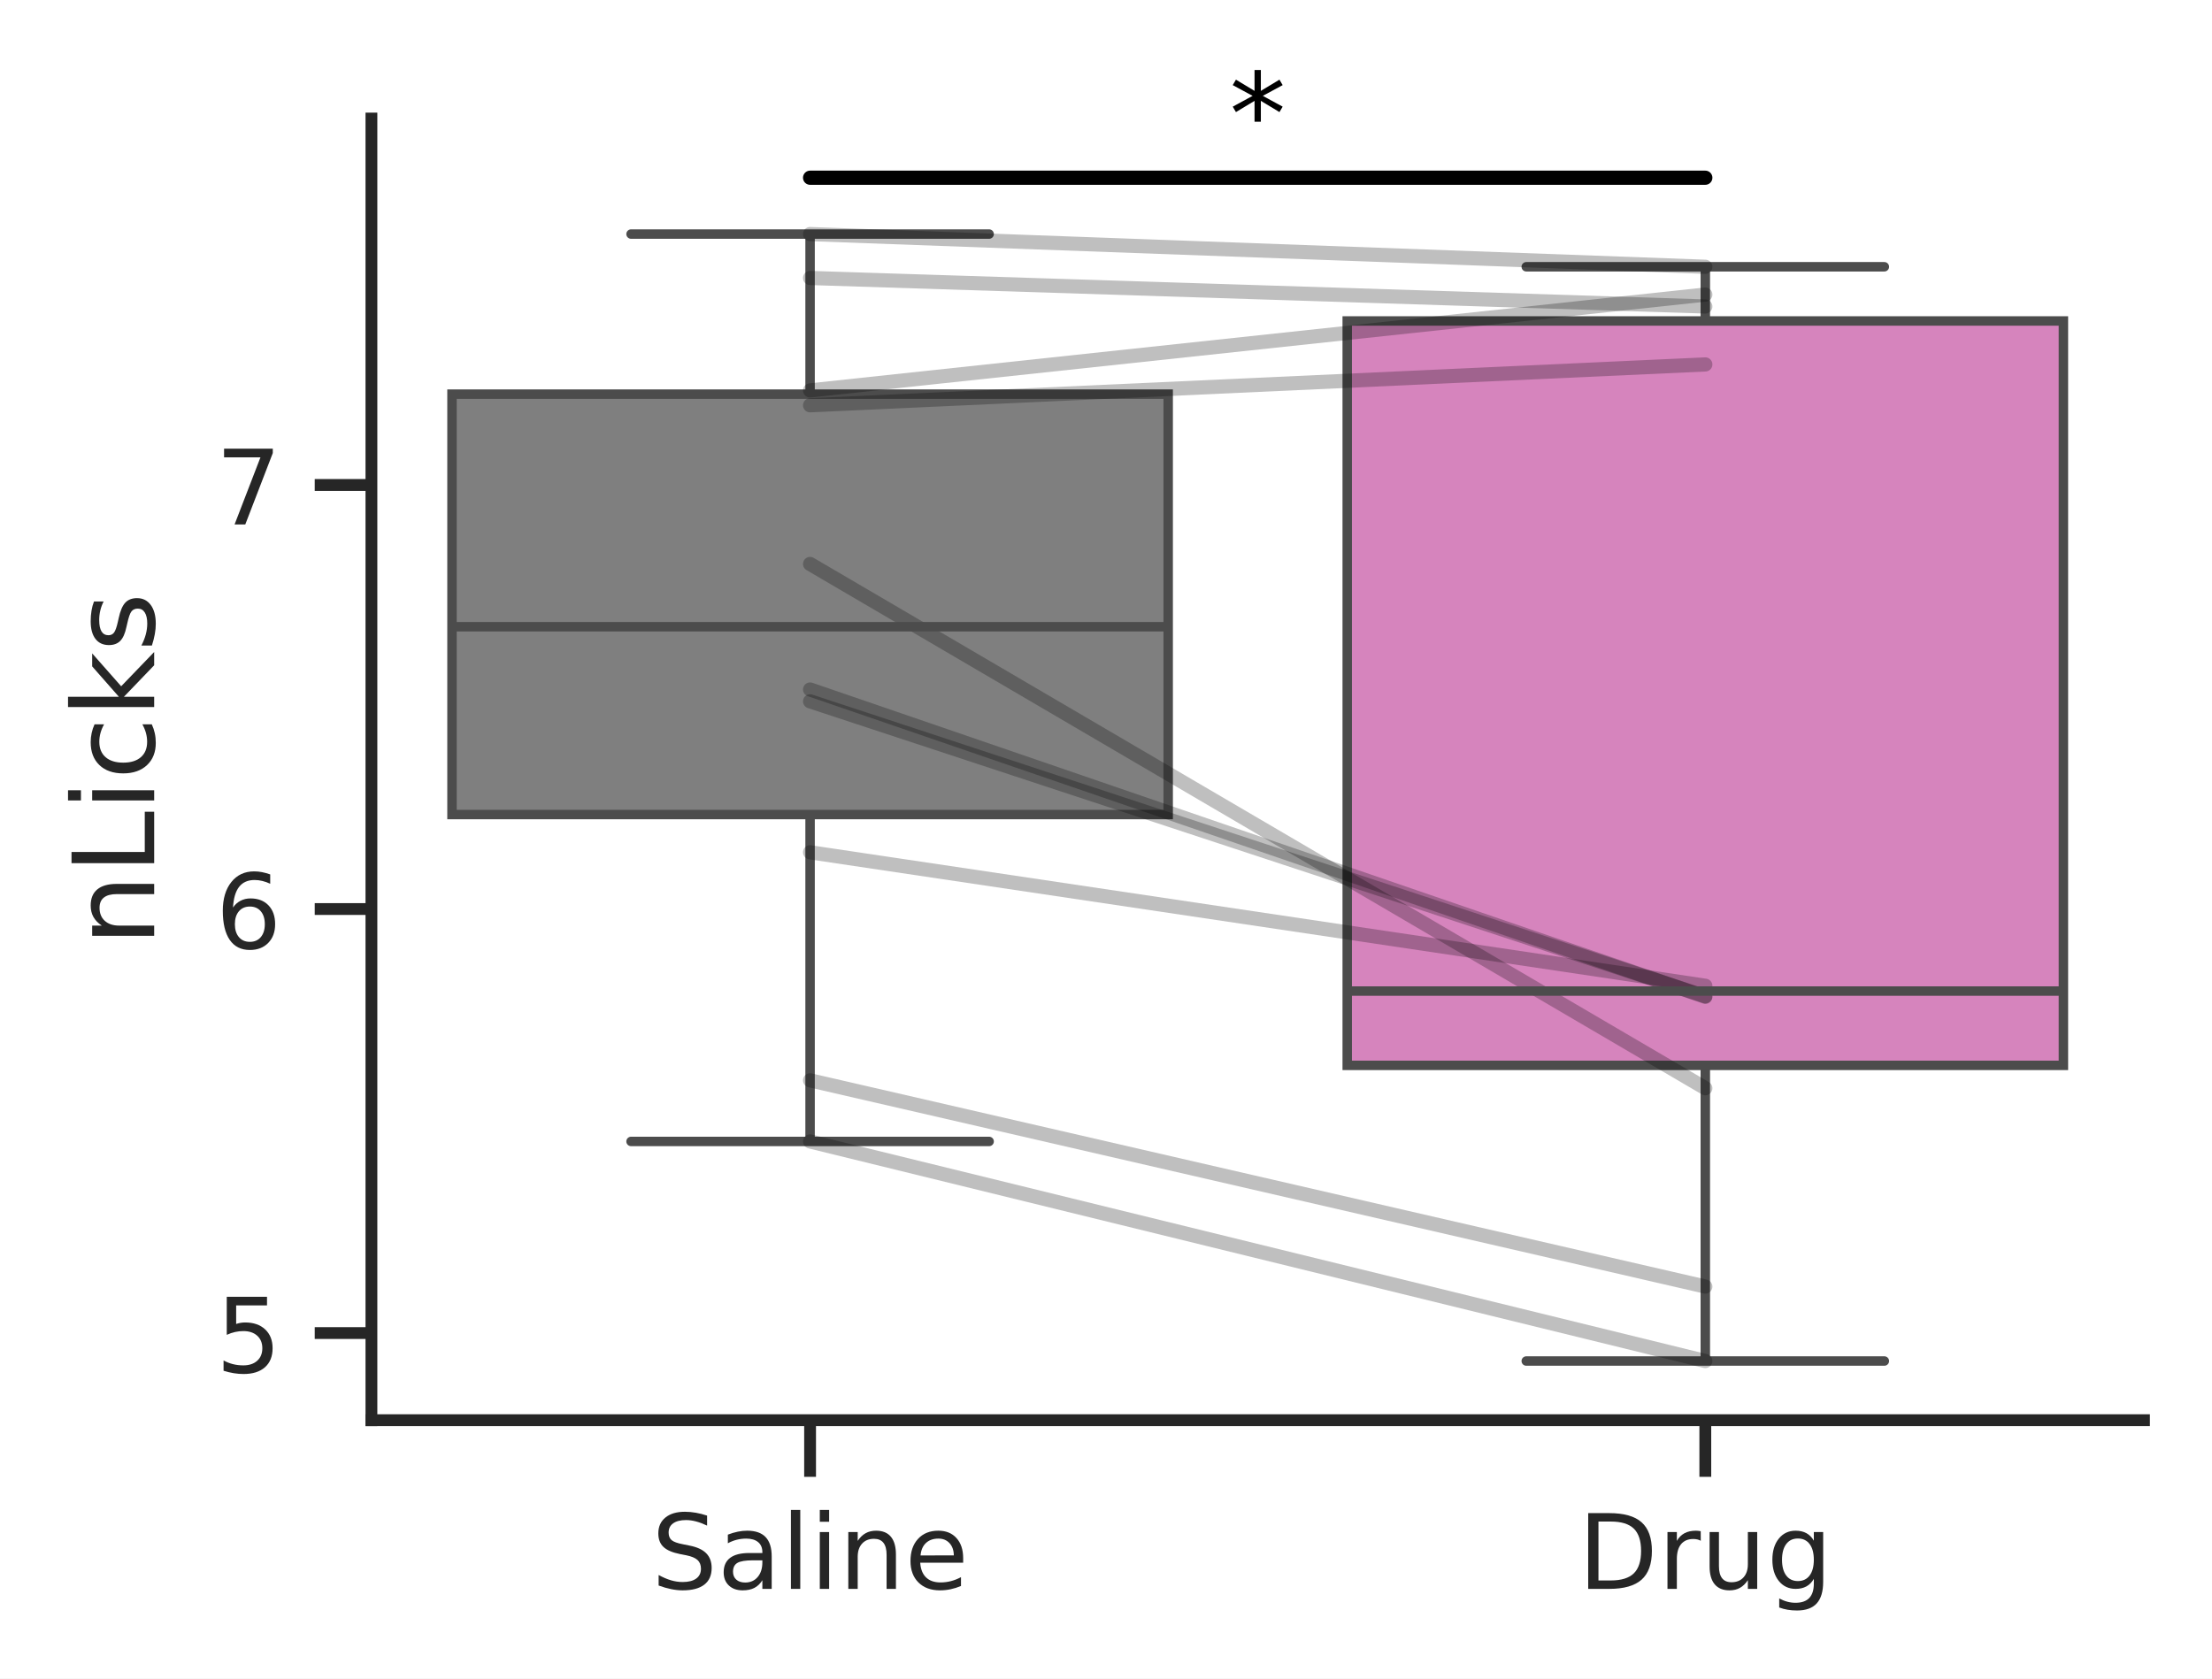
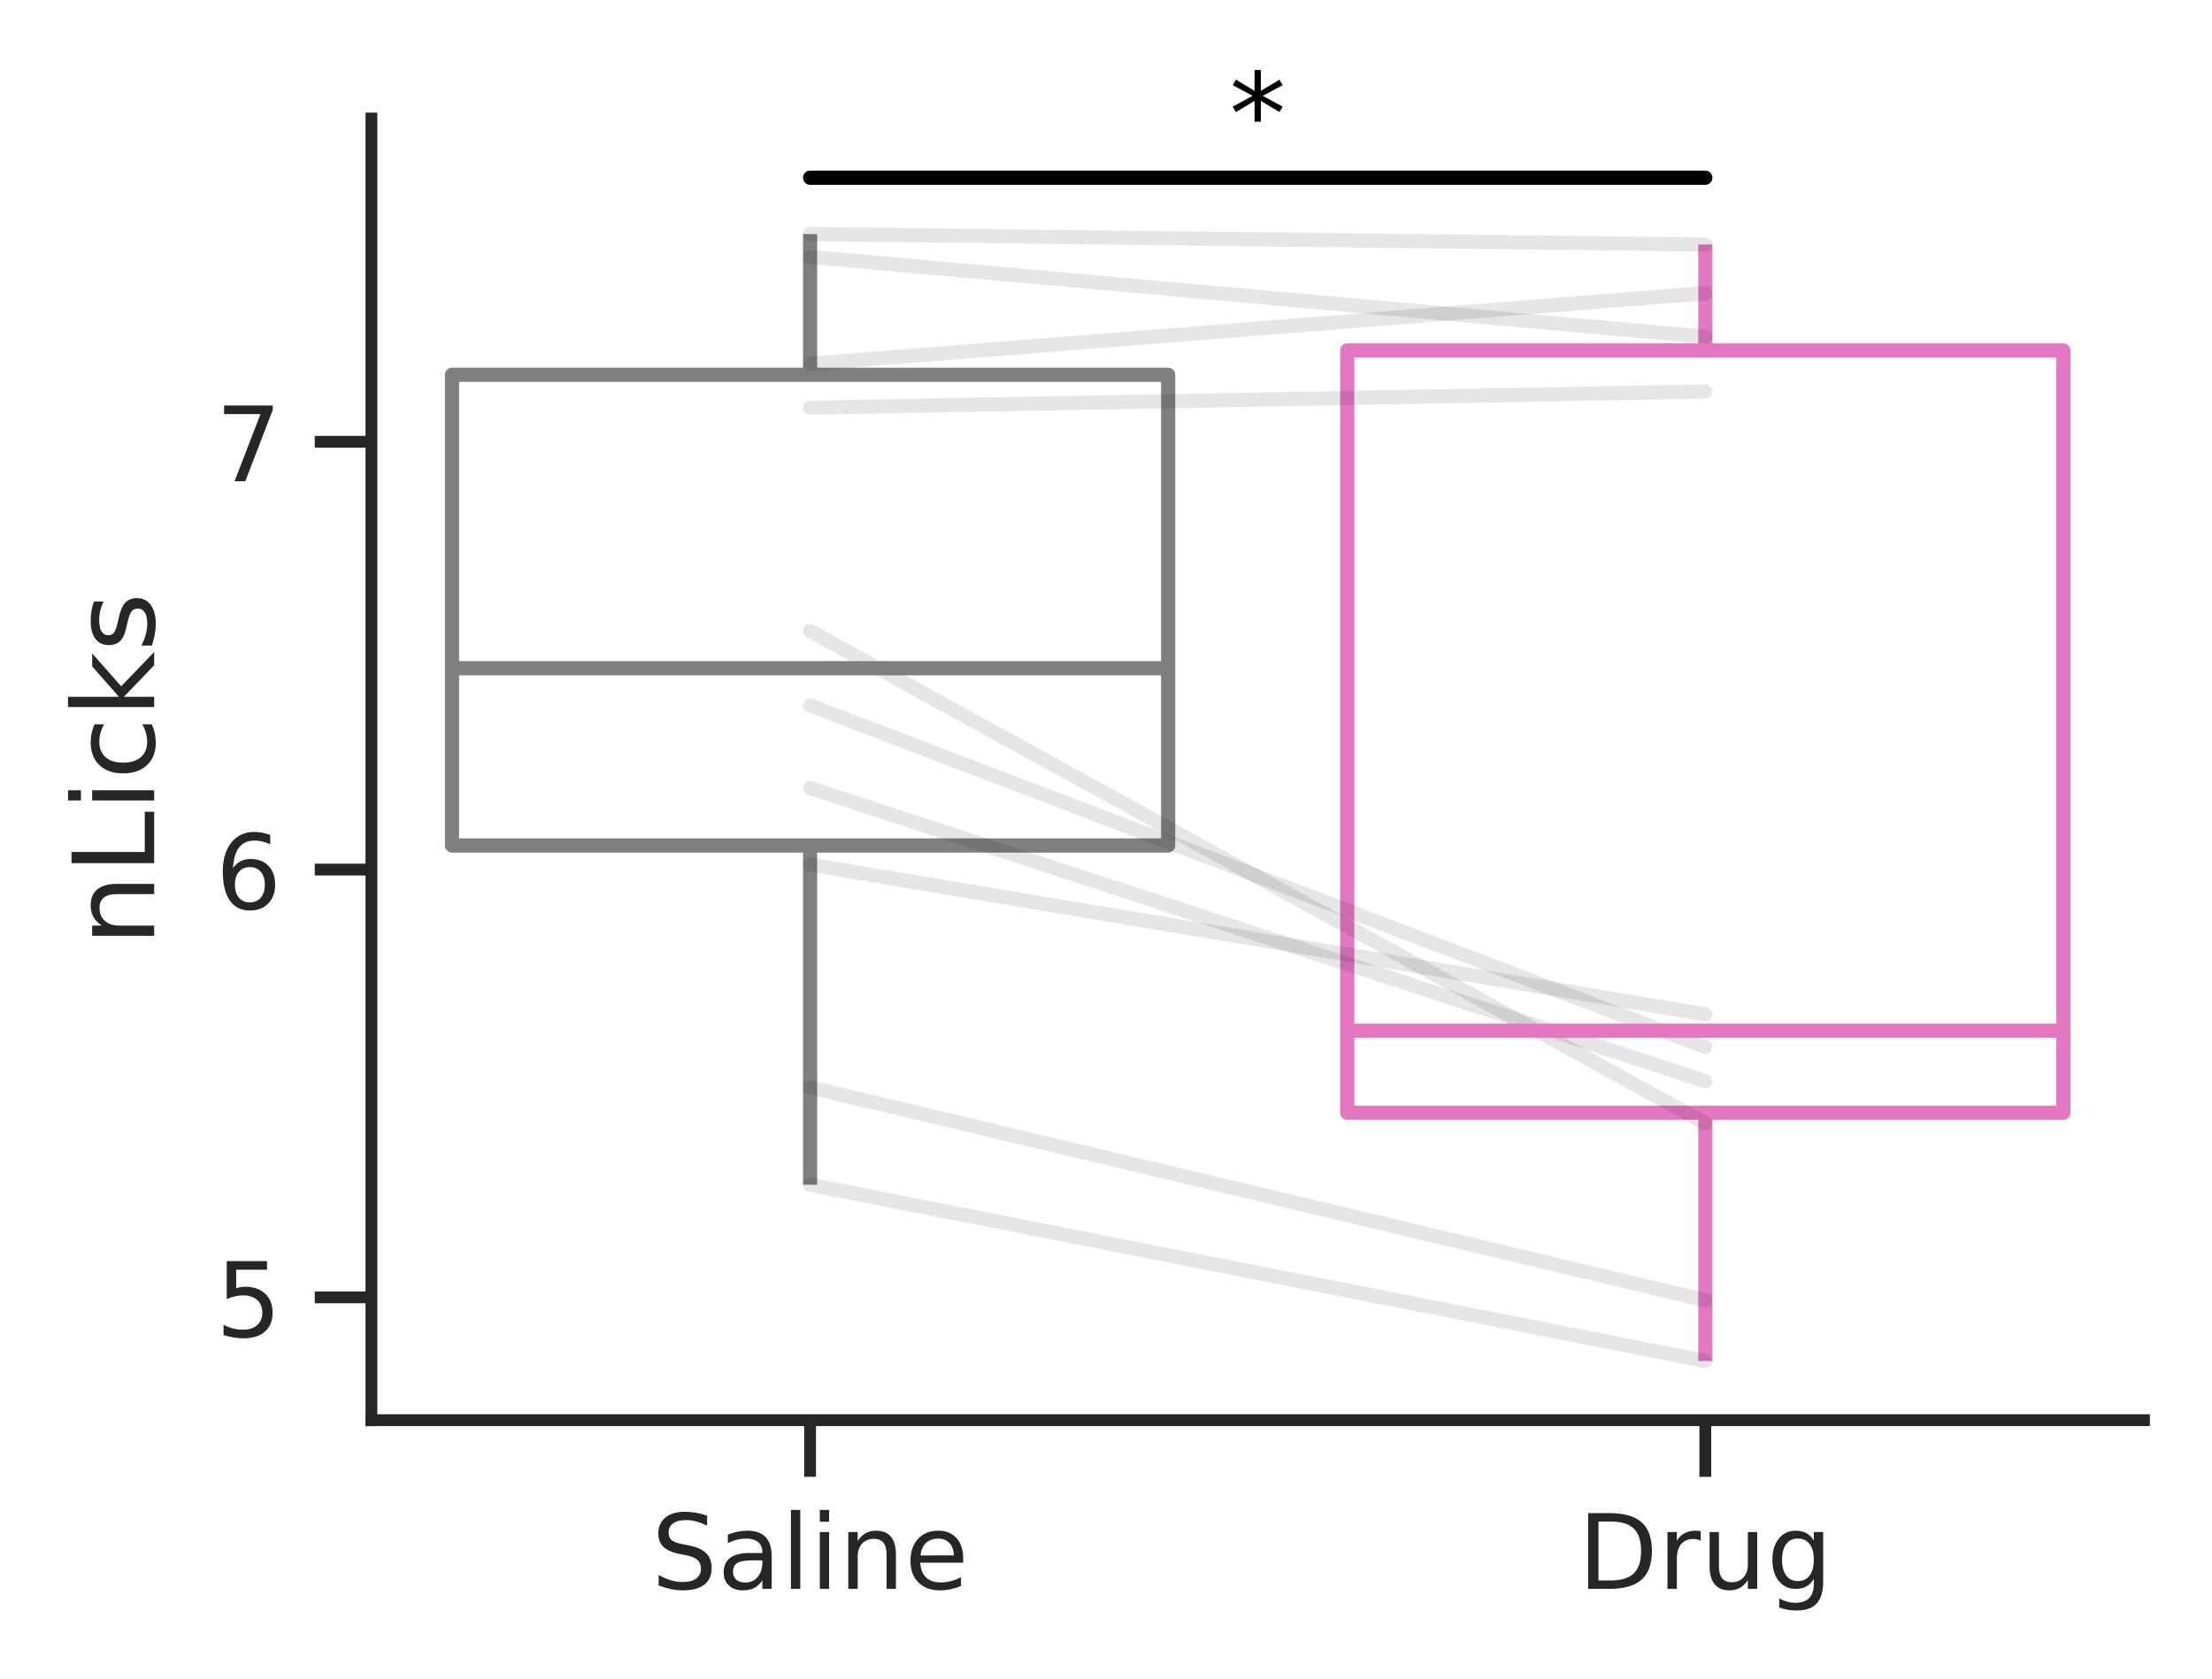
<svg xmlns="http://www.w3.org/2000/svg" xmlns:xlink="http://www.w3.org/1999/xlink" width="234.12pt" height="177.691pt" viewBox="0 0 234.12 177.691" version="1.1">
  <defs>
    <style type="text/css">*{stroke-linejoin: round; stroke-linecap: butt}</style>
  </defs>
  <g id="figure_1">
    <g id="patch_1">
      <path d="M 0 177.691  L 234.12 177.691  L 234.12 0  L 0 0  z " style="fill: #ffffff" />
    </g>
    <g id="axes_1">
      <g id="patch_2">
        <path d="M 39.312 150.345  L 226.92 150.345  L 226.92 12.55  L 39.312 12.55  z " style="fill: #ffffff" />
      </g>
      <g id="matplotlib.axis_1">
        <g id="xtick_1">
          <g id="line2d_1">
            <defs>
-               <path id="m2e144e873e" d="M 0 0  L 0 6  " style="stroke: #262626; stroke-width: 1.25" />
+               <path id="m254fba2de8" d="M 0 0  L 0 6  " style="stroke: #262626; stroke-width: 1.25" />
            </defs>
            <g>
-               <use xlink:href="#m2e144e873e" x="85.74" y="150.345" style="fill: #262626; stroke: #262626; stroke-width: 1.25" />
+               <use xlink:href="#m254fba2de8" x="85.74" y="150.345" style="fill: #262626; stroke: #262626; stroke-width: 1.25" />
            </g>
          </g>
          <g id="text_1">
            <g style="fill: #262626" transform="translate(68.95261 168.2032) scale(0.11 -0.11)">
              <defs>
                <path id="DejaVuSans-53" d="M 3425 4513  L 3425 3897  Q 3066 4069 2747 4153  Q 2428 4238 2131 4238  Q 1616 4238 1336 4038  Q 1056 3838 1056 3469  Q 1056 3159 1242 3001  Q 1428 2844 1947 2747  L 2328 2669  Q 3034 2534 3370 2195  Q 3706 1856 3706 1288  Q 3706 609 3251 259  Q 2797 -91 1919 -91  Q 1588 -91 1214 -16  Q 841 59 441 206  L 441 856  Q 825 641 1194 531  Q 1563 422 1919 422  Q 2459 422 2753 634  Q 3047 847 3047 1241  Q 3047 1584 2836 1778  Q 2625 1972 2144 2069  L 1759 2144  Q 1053 2284 737 2584  Q 422 2884 422 3419  Q 422 4038 858 4394  Q 1294 4750 2059 4750  Q 2388 4750 2728 4690  Q 3069 4631 3425 4513  z " transform="scale(0.015625)" />
                <path id="DejaVuSans-61" d="M 2194 1759  Q 1497 1759 1228 1600  Q 959 1441 959 1056  Q 959 750 1161 570  Q 1363 391 1709 391  Q 2188 391 2477 730  Q 2766 1069 2766 1631  L 2766 1759  L 2194 1759  z M 3341 1997  L 3341 0  L 2766 0  L 2766 531  Q 2569 213 2275 61  Q 1981 -91 1556 -91  Q 1019 -91 701 211  Q 384 513 384 1019  Q 384 1609 779 1909  Q 1175 2209 1959 2209  L 2766 2209  L 2766 2266  Q 2766 2663 2505 2880  Q 2244 3097 1772 3097  Q 1472 3097 1187 3025  Q 903 2953 641 2809  L 641 3341  Q 956 3463 1253 3523  Q 1550 3584 1831 3584  Q 2591 3584 2966 3190  Q 3341 2797 3341 1997  z " transform="scale(0.015625)" />
                <path id="DejaVuSans-6c" d="M 603 4863  L 1178 4863  L 1178 0  L 603 0  L 603 4863  z " transform="scale(0.015625)" />
                <path id="DejaVuSans-69" d="M 603 3500  L 1178 3500  L 1178 0  L 603 0  L 603 3500  z M 603 4863  L 1178 4863  L 1178 4134  L 603 4134  L 603 4863  z " transform="scale(0.015625)" />
                <path id="DejaVuSans-6e" d="M 3513 2113  L 3513 0  L 2938 0  L 2938 2094  Q 2938 2591 2744 2837  Q 2550 3084 2163 3084  Q 1697 3084 1428 2787  Q 1159 2491 1159 1978  L 1159 0  L 581 0  L 581 3500  L 1159 3500  L 1159 2956  Q 1366 3272 1645 3428  Q 1925 3584 2291 3584  Q 2894 3584 3203 3211  Q 3513 2838 3513 2113  z " transform="scale(0.015625)" />
                <path id="DejaVuSans-65" d="M 3597 1894  L 3597 1613  L 953 1613  Q 991 1019 1311 708  Q 1631 397 2203 397  Q 2534 397 2845 478  Q 3156 559 3463 722  L 3463 178  Q 3153 47 2828 -22  Q 2503 -91 2169 -91  Q 1331 -91 842 396  Q 353 884 353 1716  Q 353 2575 817 3079  Q 1281 3584 2069 3584  Q 2775 3584 3186 3129  Q 3597 2675 3597 1894  z M 3022 2063  Q 3016 2534 2758 2815  Q 2500 3097 2075 3097  Q 1594 3097 1305 2825  Q 1016 2553 972 2059  L 3022 2063  z " transform="scale(0.015625)" />
              </defs>
              <use xlink:href="#DejaVuSans-53" />
              <use xlink:href="#DejaVuSans-61" transform="translate(63.47656 0)" />
              <use xlink:href="#DejaVuSans-6c" transform="translate(124.7559 0)" />
              <use xlink:href="#DejaVuSans-69" transform="translate(152.5391 0)" />
              <use xlink:href="#DejaVuSans-6e" transform="translate(180.3223 0)" />
              <use xlink:href="#DejaVuSans-65" transform="translate(243.7012 0)" />
            </g>
          </g>
        </g>
        <g id="xtick_2">
          <g id="line2d_2">
            <g>
-               <use xlink:href="#m2e144e873e" x="180.492" y="150.345" style="fill: #262626; stroke: #262626; stroke-width: 1.25" />
+               <use xlink:href="#m254fba2de8" x="180.492" y="150.345" style="fill: #262626; stroke: #262626; stroke-width: 1.25" />
            </g>
          </g>
          <g id="text_2">
            <g style="fill: #262626" transform="translate(167.0182 168.2032) scale(0.11 -0.11)">
              <defs>
                <path id="DejaVuSans-44" d="M 1259 4147  L 1259 519  L 2022 519  Q 2988 519 3436 956  Q 3884 1394 3884 2338  Q 3884 3275 3436 3711  Q 2988 4147 2022 4147  L 1259 4147  z M 628 4666  L 1925 4666  Q 3281 4666 3915 4102  Q 4550 3538 4550 2338  Q 4550 1131 3912 565  Q 3275 0 1925 0  L 628 0  L 628 4666  z " transform="scale(0.015625)" />
                <path id="DejaVuSans-72" d="M 2631 2963  Q 2534 3019 2420 3045  Q 2306 3072 2169 3072  Q 1681 3072 1420 2755  Q 1159 2438 1159 1844  L 1159 0  L 581 0  L 581 3500  L 1159 3500  L 1159 2956  Q 1341 3275 1631 3429  Q 1922 3584 2338 3584  Q 2397 3584 2469 3576  Q 2541 3569 2628 3553  L 2631 2963  z " transform="scale(0.015625)" />
                <path id="DejaVuSans-75" d="M 544 1381  L 544 3500  L 1119 3500  L 1119 1403  Q 1119 906 1312 657  Q 1506 409 1894 409  Q 2359 409 2629 706  Q 2900 1003 2900 1516  L 2900 3500  L 3475 3500  L 3475 0  L 2900 0  L 2900 538  Q 2691 219 2414 64  Q 2138 -91 1772 -91  Q 1169 -91 856 284  Q 544 659 544 1381  z M 1991 3584  L 1991 3584  z " transform="scale(0.015625)" />
                <path id="DejaVuSans-67" d="M 2906 1791  Q 2906 2416 2648 2759  Q 2391 3103 1925 3103  Q 1463 3103 1205 2759  Q 947 2416 947 1791  Q 947 1169 1205 825  Q 1463 481 1925 481  Q 2391 481 2648 825  Q 2906 1169 2906 1791  z M 3481 434  Q 3481 -459 3084 -895  Q 2688 -1331 1869 -1331  Q 1566 -1331 1297 -1286  Q 1028 -1241 775 -1147  L 775 -588  Q 1028 -725 1275 -790  Q 1522 -856 1778 -856  Q 2344 -856 2625 -561  Q 2906 -266 2906 331  L 2906 616  Q 2728 306 2450 153  Q 2172 0 1784 0  Q 1141 0 747 490  Q 353 981 353 1791  Q 353 2603 747 3093  Q 1141 3584 1784 3584  Q 2172 3584 2450 3431  Q 2728 3278 2906 2969  L 2906 3500  L 3481 3500  L 3481 434  z " transform="scale(0.015625)" />
              </defs>
              <use xlink:href="#DejaVuSans-44" />
              <use xlink:href="#DejaVuSans-72" transform="translate(77.00195 0)" />
              <use xlink:href="#DejaVuSans-75" transform="translate(118.1152 0)" />
              <use xlink:href="#DejaVuSans-67" transform="translate(181.4941 0)" />
            </g>
          </g>
        </g>
      </g>
      <g id="matplotlib.axis_2">
        <g id="ytick_1">
          <g id="line2d_3">
            <defs>
-               <path id="m2a46ccacf2" d="M 0 0  L -6 0  " style="stroke: #262626; stroke-width: 1.25" />
+               <path id="m73c91a8e49" d="M 0 0  L -6 0  " style="stroke: #262626; stroke-width: 1.25" />
            </defs>
            <g>
-               <use xlink:href="#m2a46ccacf2" x="39.312" y="141.121" style="fill: #262626; stroke: #262626; stroke-width: 1.25" />
+               <use xlink:href="#m73c91a8e49" x="39.312" y="137.342" style="fill: #262626; stroke: #262626; stroke-width: 1.25" />
            </g>
          </g>
          <g id="text_3">
-             <g style="fill: #262626" transform="translate(22.81375 145.3002) scale(0.11 -0.11)">
+             <g style="fill: #262626" transform="translate(22.81375 141.5214) scale(0.11 -0.11)">
              <defs>
                <path id="DejaVuSans-35" d="M 691 4666  L 3169 4666  L 3169 4134  L 1269 4134  L 1269 2991  Q 1406 3038 1543 3061  Q 1681 3084 1819 3084  Q 2600 3084 3056 2656  Q 3513 2228 3513 1497  Q 3513 744 3044 326  Q 2575 -91 1722 -91  Q 1428 -91 1123 -41  Q 819 9 494 109  L 494 744  Q 775 591 1075 516  Q 1375 441 1709 441  Q 2250 441 2565 725  Q 2881 1009 2881 1497  Q 2881 1984 2565 2268  Q 2250 2553 1709 2553  Q 1456 2553 1204 2497  Q 953 2441 691 2322  L 691 4666  z " transform="scale(0.015625)" />
              </defs>
              <use xlink:href="#DejaVuSans-35" />
            </g>
          </g>
        </g>
        <g id="ytick_2">
          <g id="line2d_4">
            <g>
-               <use xlink:href="#m2a46ccacf2" x="39.312" y="96.231" style="fill: #262626; stroke: #262626; stroke-width: 1.25" />
+               <use xlink:href="#m73c91a8e49" x="39.312" y="92.055" style="fill: #262626; stroke: #262626; stroke-width: 1.25" />
            </g>
          </g>
          <g id="text_4">
-             <g style="fill: #262626" transform="translate(22.81375 100.4104) scale(0.11 -0.11)">
+             <g style="fill: #262626" transform="translate(22.81375 96.23385) scale(0.11 -0.11)">
              <defs>
                <path id="DejaVuSans-36" d="M 2113 2584  Q 1688 2584 1439 2293  Q 1191 2003 1191 1497  Q 1191 994 1439 701  Q 1688 409 2113 409  Q 2538 409 2786 701  Q 3034 994 3034 1497  Q 3034 2003 2786 2293  Q 2538 2584 2113 2584  z M 3366 4563  L 3366 3988  Q 3128 4100 2886 4159  Q 2644 4219 2406 4219  Q 1781 4219 1451 3797  Q 1122 3375 1075 2522  Q 1259 2794 1537 2939  Q 1816 3084 2150 3084  Q 2853 3084 3261 2657  Q 3669 2231 3669 1497  Q 3669 778 3244 343  Q 2819 -91 2113 -91  Q 1303 -91 875 529  Q 447 1150 447 2328  Q 447 3434 972 4092  Q 1497 4750 2381 4750  Q 2619 4750 2861 4703  Q 3103 4656 3366 4563  z " transform="scale(0.015625)" />
              </defs>
              <use xlink:href="#DejaVuSans-36" />
            </g>
          </g>
        </g>
        <g id="ytick_3">
          <g id="line2d_5">
            <g>
-               <use xlink:href="#m2a46ccacf2" x="39.312" y="51.341" style="fill: #262626; stroke: #262626; stroke-width: 1.25" />
+               <use xlink:href="#m73c91a8e49" x="39.312" y="46.767" style="fill: #262626; stroke: #262626; stroke-width: 1.25" />
            </g>
          </g>
          <g id="text_5">
-             <g style="fill: #262626" transform="translate(22.81375 55.52054) scale(0.11 -0.11)">
+             <g style="fill: #262626" transform="translate(22.81375 50.94627) scale(0.11 -0.11)">
              <defs>
                <path id="DejaVuSans-37" d="M 525 4666  L 3525 4666  L 3525 4397  L 1831 0  L 1172 0  L 2766 4134  L 525 4134  L 525 4666  z " transform="scale(0.015625)" />
              </defs>
              <use xlink:href="#DejaVuSans-37" />
            </g>
          </g>
        </g>
        <g id="text_6">
          <g style="fill: #262626" transform="translate(16.31812 100.1592) rotate(-90) scale(0.12 -0.12)">
            <defs>
              <path id="DejaVuSans-4c" d="M 628 4666  L 1259 4666  L 1259 531  L 3531 531  L 3531 0  L 628 0  L 628 4666  z " transform="scale(0.015625)" />
              <path id="DejaVuSans-63" d="M 3122 3366  L 3122 2828  Q 2878 2963 2633 3030  Q 2388 3097 2138 3097  Q 1578 3097 1268 2742  Q 959 2388 959 1747  Q 959 1106 1268 751  Q 1578 397 2138 397  Q 2388 397 2633 464  Q 2878 531 3122 666  L 3122 134  Q 2881 22 2623 -34  Q 2366 -91 2075 -91  Q 1284 -91 818 406  Q 353 903 353 1747  Q 353 2603 823 3093  Q 1294 3584 2113 3584  Q 2378 3584 2631 3529  Q 2884 3475 3122 3366  z " transform="scale(0.015625)" />
              <path id="DejaVuSans-6b" d="M 581 4863  L 1159 4863  L 1159 1991  L 2875 3500  L 3609 3500  L 1753 1863  L 3688 0  L 2938 0  L 1159 1709  L 1159 0  L 581 0  L 581 4863  z " transform="scale(0.015625)" />
              <path id="DejaVuSans-73" d="M 2834 3397  L 2834 2853  Q 2591 2978 2328 3040  Q 2066 3103 1784 3103  Q 1356 3103 1142 2972  Q 928 2841 928 2578  Q 928 2378 1081 2264  Q 1234 2150 1697 2047  L 1894 2003  Q 2506 1872 2764 1633  Q 3022 1394 3022 966  Q 3022 478 2636 193  Q 2250 -91 1575 -91  Q 1294 -91 989 -36  Q 684 19 347 128  L 347 722  Q 666 556 975 473  Q 1284 391 1588 391  Q 1994 391 2212 530  Q 2431 669 2431 922  Q 2431 1156 2273 1281  Q 2116 1406 1581 1522  L 1381 1569  Q 847 1681 609 1914  Q 372 2147 372 2553  Q 372 3047 722 3315  Q 1072 3584 1716 3584  Q 2034 3584 2315 3537  Q 2597 3491 2834 3397  z " transform="scale(0.015625)" />
            </defs>
            <use xlink:href="#DejaVuSans-6e" />
            <use xlink:href="#DejaVuSans-4c" transform="translate(63.37891 0)" />
            <use xlink:href="#DejaVuSans-69" transform="translate(119.0918 0)" />
            <use xlink:href="#DejaVuSans-63" transform="translate(146.875 0)" />
            <use xlink:href="#DejaVuSans-6b" transform="translate(201.8555 0)" />
            <use xlink:href="#DejaVuSans-73" transform="translate(259.7656 0)" />
          </g>
        </g>
      </g>
      <g id="FillBetweenPolyCollection_1" />
      <g id="FillBetweenPolyCollection_2" />
      <g id="FillBetweenPolyCollection_3" />
      <g id="FillBetweenPolyCollection_4" />
      <g id="FillBetweenPolyCollection_5" />
      <g id="FillBetweenPolyCollection_6" />
      <g id="FillBetweenPolyCollection_7" />
      <g id="FillBetweenPolyCollection_8" />
      <g id="FillBetweenPolyCollection_9" />
      <g id="FillBetweenPolyCollection_10" />
+       <g id="line2d_6">
+         <path d="M 47.84 89.506  L 123.641 89.506  L 123.641 39.675  L 47.84 39.675  L 47.84 89.506  " clip-path="url(#pdd445b587d)" style="fill: none; stroke: #7f7f7f; stroke-width: 1.5; stroke-linecap: round" />
+       </g>
+       <g id="line2d_7">
+         <path d="M 85.74 89.506  L 85.74 125.417  " clip-path="url(#pdd445b587d)" style="fill: none; stroke: #7f7f7f; stroke-width: 1.5" />
+       </g>
+       <g id="line2d_8">
+         <path d="M 85.74 39.675  L 85.74 24.779  " clip-path="url(#pdd445b587d)" style="fill: none; stroke: #7f7f7f; stroke-width: 1.5" />
+       </g>
+       <g id="line2d_9">
+         <path d="M 142.591 117.799  L 218.392 117.799  L 218.392 37.1  L 142.591 37.1  L 142.591 117.799  " clip-path="url(#pdd445b587d)" style="fill: none; stroke: #e377c2; stroke-width: 1.5; stroke-linecap: round" />
+       </g>
+       <g id="line2d_10">
+         <path d="M 180.492 117.799  L 180.492 144.082  " clip-path="url(#pdd445b587d)" style="fill: none; stroke: #e377c2; stroke-width: 1.5" />
+       </g>
+       <g id="line2d_11">
+         <path d="M 180.492 37.1  L 180.492 25.885  " clip-path="url(#pdd445b587d)" style="fill: none; stroke: #e377c2; stroke-width: 1.5" />
+       </g>
+       <g id="line2d_12">
+         <path d="M 85.74 27.195  L 180.492 35.651  " clip-path="url(#pdd445b587d)" style="fill: none; stroke: #000000; stroke-opacity: 0.1; stroke-width: 1.5; stroke-linecap: round" />
+       </g>
+       <g id="line2d_13">
+         <path d="M 85.74 38.514  L 180.492 31.038  " clip-path="url(#pdd445b587d)" style="fill: none; stroke: #000000; stroke-opacity: 0.1; stroke-width: 1.5; stroke-linecap: round" />
+       </g>
+       <g id="line2d_14">
+         <path d="M 85.74 43.159  L 180.492 41.447  " clip-path="url(#pdd445b587d)" style="fill: none; stroke: #000000; stroke-opacity: 0.1; stroke-width: 1.5; stroke-linecap: round" />
+       </g>
+       <g id="line2d_15">
+         <path d="M 85.74 83.426  L 180.492 114.456  " clip-path="url(#pdd445b587d)" style="fill: none; stroke: #000000; stroke-opacity: 0.1; stroke-width: 1.5; stroke-linecap: round" />
+       </g>
+       <g id="line2d_16">
+         <path d="M 85.74 74.684  L 180.492 110.846  " clip-path="url(#pdd445b587d)" style="fill: none; stroke: #000000; stroke-opacity: 0.1; stroke-width: 1.5; stroke-linecap: round" />
+       </g>
+       <g id="line2d_17">
+         <path d="M 85.74 91.533  L 180.492 107.387  " clip-path="url(#pdd445b587d)" style="fill: none; stroke: #000000; stroke-opacity: 0.1; stroke-width: 1.5; stroke-linecap: round" />
+       </g>
+       <g id="line2d_18">
+         <path d="M 85.74 66.795  L 180.492 118.914  " clip-path="url(#pdd445b587d)" style="fill: none; stroke: #000000; stroke-opacity: 0.1; stroke-width: 1.5; stroke-linecap: round" />
+       </g>
+       <g id="line2d_19">
+         <path d="M 85.74 115.104  L 180.492 137.656  " clip-path="url(#pdd445b587d)" style="fill: none; stroke: #000000; stroke-opacity: 0.1; stroke-width: 1.5; stroke-linecap: round" />
+       </g>
+       <g id="line2d_20">
+         <path d="M 85.74 125.417  L 180.492 144.082  " clip-path="url(#pdd445b587d)" style="fill: none; stroke: #000000; stroke-opacity: 0.1; stroke-width: 1.5; stroke-linecap: round" />
+       </g>
+       <g id="line2d_21">
+         <path d="M 85.74 24.779  L 180.492 25.885  " clip-path="url(#pdd445b587d)" style="fill: none; stroke: #000000; stroke-opacity: 0.1; stroke-width: 1.5; stroke-linecap: round" />
+       </g>
+       <g id="line2d_22">
+         <path d="M 85.74 18.814  L 180.492 18.814  " clip-path="url(#pdd445b587d)" style="fill: none; stroke: #000000; stroke-width: 1.5; stroke-linecap: round" />
+       </g>
+       <g id="line2d_23">
+         <path d="M 47.84 70.739  L 123.641 70.739  " clip-path="url(#pdd445b587d)" style="fill: none; stroke: #7f7f7f; stroke-width: 1.5" />
+       </g>
+       <g id="line2d_24">
+         <path d="M 142.591 109.116  L 218.392 109.116  " clip-path="url(#pdd445b587d)" style="fill: none; stroke: #e377c2; stroke-width: 1.5" />
+       </g>
      <g id="patch_3">
-         <path d="M 47.84 86.23  L 123.641 86.23  L 123.641 41.725  L 47.84 41.725  L 47.84 86.23  z " clip-path="url(#pbc50e5ecea)" style="fill: #7f7f7f; stroke: #4c4c4c; stroke-linejoin: miter" />
-       </g>
-       <g id="line2d_6">
-         <path d="M 85.74 86.23  L 85.74 120.836  " clip-path="url(#pbc50e5ecea)" style="fill: none; stroke: #4c4c4c" />
-       </g>
-       <g id="line2d_7">
-         <path d="M 85.74 41.725  L 85.74 24.779  " clip-path="url(#pbc50e5ecea)" style="fill: none; stroke: #4c4c4c" />
-       </g>
-       <g id="line2d_8">
-         <path d="M 66.79 120.836  L 104.691 120.836  " clip-path="url(#pbc50e5ecea)" style="fill: none; stroke: #4c4c4c; stroke-linecap: round" />
-       </g>
-       <g id="line2d_9">
-         <path d="M 66.79 24.779  L 104.691 24.779  " clip-path="url(#pbc50e5ecea)" style="fill: none; stroke: #4c4c4c; stroke-linecap: round" />
+         <path d="M 39.312 150.345  L 39.312 12.55  " style="fill: none; stroke: #262626; stroke-width: 1.25; stroke-linejoin: miter; stroke-linecap: square" />
      </g>
      <g id="patch_4">
-         <path d="M 142.591 112.783  L 218.392 112.783  L 218.392 33.979  L 142.591 33.979  L 142.591 112.783  z " clip-path="url(#pbc50e5ecea)" style="fill: #d684bd; stroke: #4c4c4c; stroke-linejoin: miter" />
-       </g>
-       <g id="line2d_10">
-         <path d="M 180.492 112.783  L 180.492 144.082  " clip-path="url(#pbc50e5ecea)" style="fill: none; stroke: #4c4c4c" />
-       </g>
-       <g id="line2d_11">
-         <path d="M 180.492 33.979  L 180.492 28.241  " clip-path="url(#pbc50e5ecea)" style="fill: none; stroke: #4c4c4c" />
-       </g>
-       <g id="line2d_12">
-         <path d="M 161.541 144.082  L 199.442 144.082  " clip-path="url(#pbc50e5ecea)" style="fill: none; stroke: #4c4c4c; stroke-linecap: round" />
-       </g>
-       <g id="line2d_13">
-         <path d="M 161.541 28.241  L 199.442 28.241  " clip-path="url(#pbc50e5ecea)" style="fill: none; stroke: #4c4c4c; stroke-linecap: round" />
-       </g>
-       <g id="line2d_14">
-         <path d="M 85.74 29.427  L 180.492 32.445  " clip-path="url(#pbc50e5ecea)" style="fill: none; stroke: #000000; stroke-opacity: 0.25; stroke-width: 1.5; stroke-linecap: round" />
-       </g>
-       <g id="line2d_15">
-         <path d="M 85.74 41.331  L 180.492 31.184  " clip-path="url(#pbc50e5ecea)" style="fill: none; stroke: #000000; stroke-opacity: 0.25; stroke-width: 1.5; stroke-linecap: round" />
-       </g>
-       <g id="line2d_16">
-         <path d="M 85.74 42.905  L 180.492 38.58  " clip-path="url(#pbc50e5ecea)" style="fill: none; stroke: #000000; stroke-opacity: 0.25; stroke-width: 1.5; stroke-linecap: round" />
-       </g>
-       <g id="line2d_17">
-         <path d="M 85.74 72.992  L 180.492 105.529  " clip-path="url(#pbc50e5ecea)" style="fill: none; stroke: #000000; stroke-opacity: 0.25; stroke-width: 1.5; stroke-linecap: round" />
-       </g>
-       <g id="line2d_18">
-         <path d="M 85.74 74.246  L 180.492 105.476  " clip-path="url(#pbc50e5ecea)" style="fill: none; stroke: #000000; stroke-opacity: 0.25; stroke-width: 1.5; stroke-linecap: round" />
-       </g>
-       <g id="line2d_19">
-         <path d="M 85.74 90.225  L 180.492 104.355  " clip-path="url(#pbc50e5ecea)" style="fill: none; stroke: #000000; stroke-opacity: 0.25; stroke-width: 1.5; stroke-linecap: round" />
-       </g>
-       <g id="line2d_20">
-         <path d="M 85.74 59.704  L 180.492 115.201  " clip-path="url(#pbc50e5ecea)" style="fill: none; stroke: #000000; stroke-opacity: 0.25; stroke-width: 1.5; stroke-linecap: round" />
-       </g>
-       <g id="line2d_21">
-         <path d="M 85.74 114.366  L 180.492 136.201  " clip-path="url(#pbc50e5ecea)" style="fill: none; stroke: #000000; stroke-opacity: 0.25; stroke-width: 1.5; stroke-linecap: round" />
-       </g>
-       <g id="line2d_22">
-         <path d="M 85.74 120.836  L 180.492 144.082  " clip-path="url(#pbc50e5ecea)" style="fill: none; stroke: #000000; stroke-opacity: 0.25; stroke-width: 1.5; stroke-linecap: round" />
-       </g>
-       <g id="line2d_23">
-         <path d="M 85.74 24.779  L 180.492 28.241  " clip-path="url(#pbc50e5ecea)" style="fill: none; stroke: #000000; stroke-opacity: 0.25; stroke-width: 1.5; stroke-linecap: round" />
-       </g>
-       <g id="line2d_24">
-         <path d="M 85.74 18.814  L 180.492 18.814  " clip-path="url(#pbc50e5ecea)" style="fill: none; stroke: #000000; stroke-width: 1.5; stroke-linecap: round" />
-       </g>
-       <g id="line2d_25">
-         <path d="M 47.84 66.348  L 123.641 66.348  " clip-path="url(#pbc50e5ecea)" style="fill: none; stroke: #4c4c4c" />
-       </g>
-       <g id="line2d_26">
-         <path d="M 142.591 104.915  L 218.392 104.915  " clip-path="url(#pbc50e5ecea)" style="fill: none; stroke: #4c4c4c" />
-       </g>
-       <g id="patch_5">
-         <path d="M 39.312 150.345  L 39.312 12.55  " style="fill: none; stroke: #262626; stroke-width: 1.25; stroke-linejoin: miter; stroke-linecap: square" />
-       </g>
-       <g id="patch_6">
        <path d="M 39.312 150.345  L 226.92 150.345  " style="fill: none; stroke: #262626; stroke-width: 1.25; stroke-linejoin: miter; stroke-linecap: square" />
      </g>
      <g id="text_7">
        <g transform="translate(130.116 16.31812) scale(0.12 -0.12)">
          <defs>
            <path id="DejaVuSans-2a" d="M 3009 3897  L 1888 3291  L 3009 2681  L 2828 2375  L 1778 3009  L 1778 1831  L 1422 1831  L 1422 3009  L 372 2375  L 191 2681  L 1313 3291  L 191 3897  L 372 4206  L 1422 3572  L 1422 4750  L 1778 4750  L 1778 3572  L 2828 4206  L 3009 3897  z " transform="scale(0.015625)" />
          </defs>
          <use xlink:href="#DejaVuSans-2a" />
        </g>
      </g>
    </g>
  </g>
  <defs>
-     <clipPath id="pbc50e5ecea">
+     <clipPath id="pdd445b587d">
      <rect x="39.312" y="12.55" width="187.607" height="137.795" />
    </clipPath>
  </defs>
</svg>
